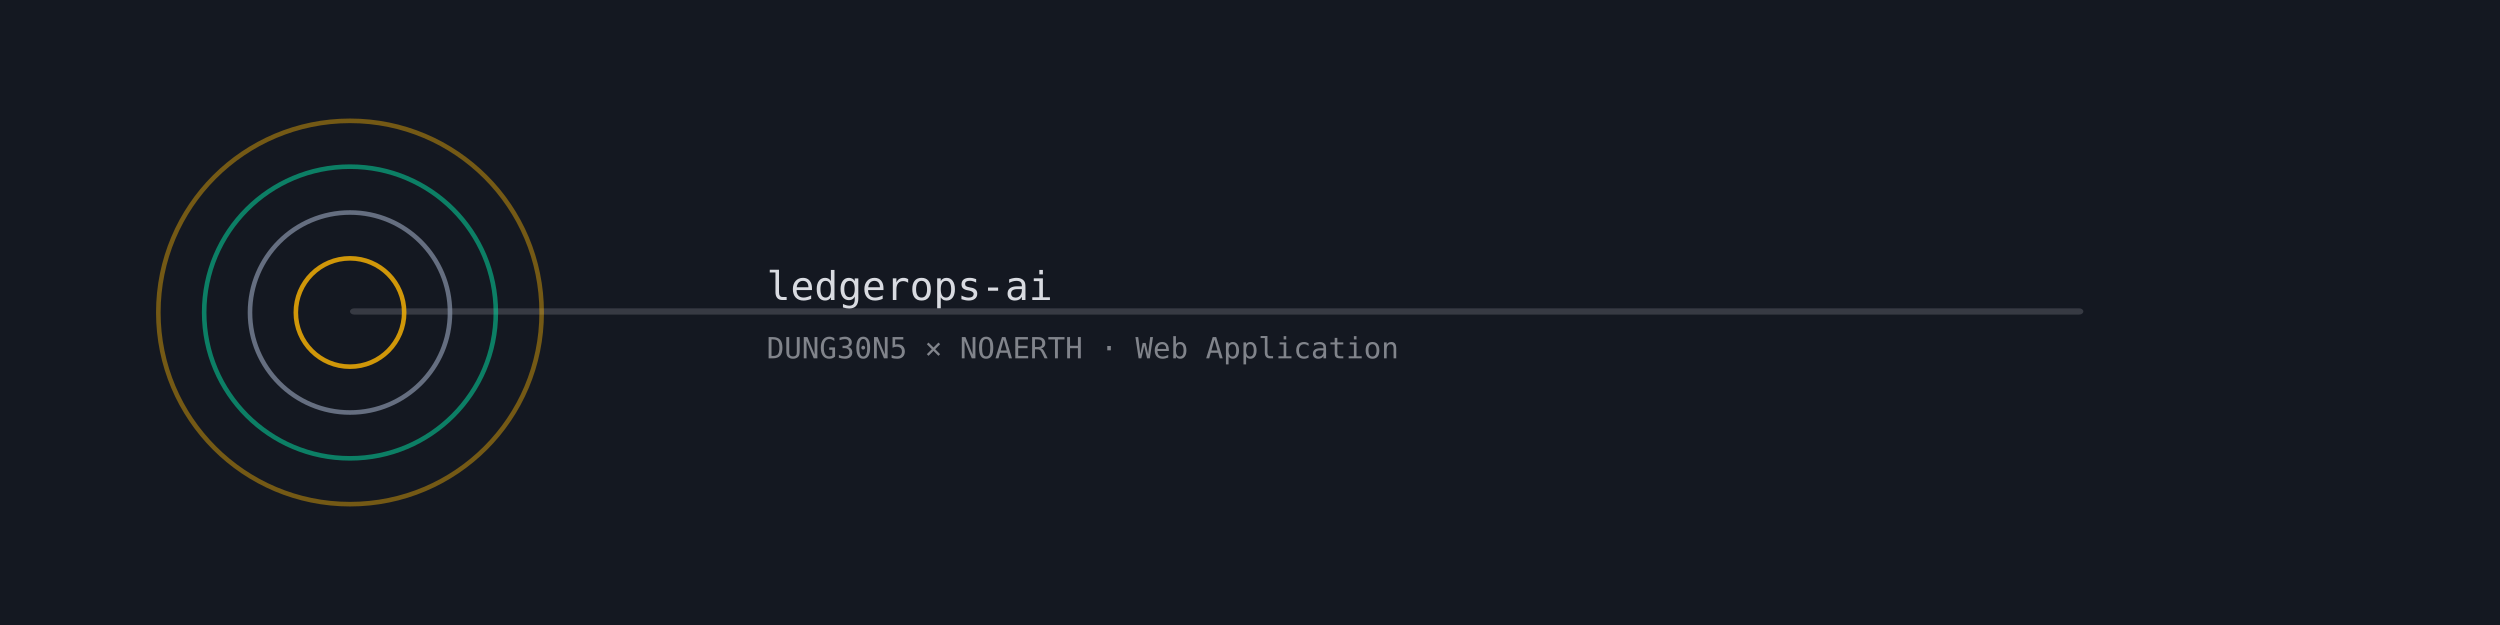
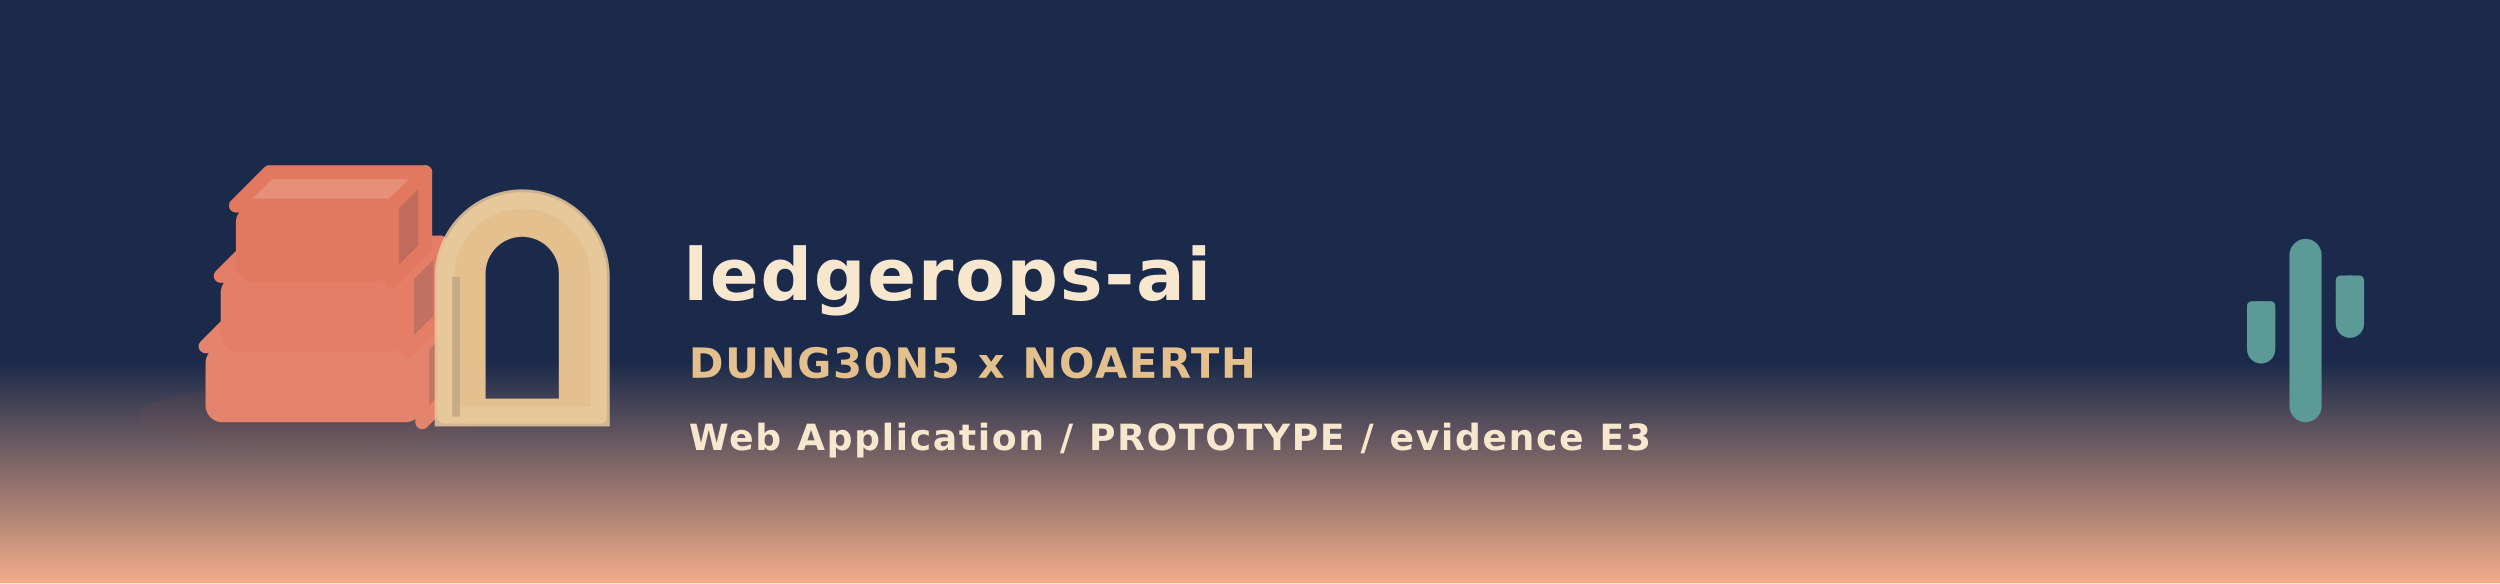
- <svg xmlns="http://www.w3.org/2000/svg" viewBox="0 0 1200 300" width="1200" height="300" role="img" aria-label="ledgerops-ai identity object">
-   <rect width="1200" height="300" fill="#141821" />
-   <defs>
-     <linearGradient id="gft" x1="0" y1="0" x2="1" y2="1">
-       <stop offset="0%" stop-color="#ffb703" />
-       <stop offset="100%" stop-color="#8d99ae" />
-     </linearGradient>
-   </defs>
-   <rect x="168.00" y="148.00" width="832.00" height="3.00" rx="2.00" fill="rgba(238,241,246,0.160)" opacity="1.00" />
-   <circle cx="168.00" cy="150.00" r="26.00" fill="none" stroke="rgba(255,183,3,0.800)" stroke-width="2.20" opacity="1.00" />
-   <circle cx="168.00" cy="150.00" r="48.00" fill="none" stroke="rgba(141,153,174,0.670)" stroke-width="2.20" opacity="1.00" />
-   <circle cx="168.00" cy="150.00" r="70.00" fill="none" stroke="rgba(6,214,160,0.540)" stroke-width="2.20" opacity="1.00" />
-   <circle cx="168.00" cy="150.00" r="92.00" fill="none" stroke="rgba(255,183,3,0.410)" stroke-width="2.20" opacity="1.00" />
-   <text x="368" y="144" font-family="ui-monospace,Menlo,monospace" font-size="19" fill="rgba(238,241,246,0.900)">ledgerops-ai</text>
-   <text x="368" y="172" font-family="ui-monospace,Menlo,monospace" font-size="14" fill="rgba(238,241,246,0.500)">DUNG30N5 × NOAERTH · Web Application</text>
+ <svg xmlns="http://www.w3.org/2000/svg" width="900" height="210" viewBox="0 0 900 210" role="img" aria-label="ledgerops-ai - identity object">
+   <linearGradient id="skyf" x1="0" y1="0" x2="0" y2="1">
+     <stop offset="0" stop-color="#1b2a4a" />
+     <stop offset="0.62" stop-color="#1b2a4a" />
+     <stop offset="1" stop-color="#f3ad8a" />
+   </linearGradient>
+   <rect width="900" height="210" fill="url(#skyf)" />
+   <rect x="0" y="352" width="900" height="-142" fill="#e3c08d" />
+   <rect x="0" y="352" width="900" height="3" fill="#e6c596" />
+   <ellipse cx="112" cy="150" rx="62" ry="12" fill="rgba(138,90,68,0.11)" />
+   <path d="M74,124.67 L152,124.67 L164,112.67 L86,112.67 Z" fill="#e99a82" stroke="#e5846c" stroke-width="5" stroke-linejoin="round" />
+   <path d="M152,124.67 L164,112.67 L164,140 L152,152 Z" fill="#c37566" stroke="#e5846c" stroke-width="5" stroke-linejoin="round" />
+   <rect x="74" y="124.67" width="78" height="27.33" rx="6" fill="#e5846c" />
+   <path d="M79.46,99.33 L146.54,99.33 L158.54,87.33 L91.46,87.33 Z" fill="#e8957d" stroke="#e47e66" stroke-width="5" stroke-linejoin="round" />
+   <path d="M146.54,99.33 L158.54,87.33 L158.54,114.67 L146.54,126.67 Z" fill="#c27061" stroke="#e47e66" stroke-width="5" stroke-linejoin="round" />
+   <rect x="79.46" y="99.33" width="67.08" height="27.33" rx="6" fill="#e47e66" />
+   <path d="M84.92,74 L141.08,74 L153.08,62 L96.92,62 Z" fill="#e79079" stroke="#e37861" stroke-width="5" stroke-linejoin="round" />
+   <path d="M141.08,74 L153.08,62 L153.08,89.33 L141.08,101.33 Z" fill="#c16b5d" stroke="#e37861" stroke-width="5" stroke-linejoin="round" />
+   <rect x="84.92" y="74" width="56.16" height="27.33" rx="6" fill="#e37861" />
+   <path d="M160,150 L160,99.68 A28,28 0 0 1 216,99.68 L216,150 Z M172.32,146 L172.32,98.43 A15.68,15.68 0 0 1 203.68,98.43 L203.68,146 Z" fill="#e3c08d" fill-rule="evenodd" stroke="#e3c08d" stroke-width="5" stroke-linejoin="round" />
+   <path d="M160,150 L160,99.68 A28,28 0 0 1 216,99.68 L216,150 Z" fill="none" stroke="#e8c99d" stroke-width="7" stroke-linecap="round" opacity="0.85" />
+   <rect x="162.8" y="99.68" width="2.8" height="50.32" fill="#c7ab84" />
+   <text x="246" y="108" font-family="Verdana,DejaVu Sans,sans-serif" font-size="26" font-weight="700" letter-spacing="0.6" fill="#f6e7ce" text-anchor="start">ledgerops-ai</text>
+   <text x="248" y="136" font-family="Verdana,DejaVu Sans,sans-serif" font-size="15" font-weight="700" letter-spacing="0.6" fill="#e3c08d" text-anchor="start">DUNG30N5 x NOAERTH</text>
+   <text x="248" y="162" font-family="Verdana,DejaVu Sans,sans-serif" font-size="13" font-weight="700" letter-spacing="0.6" fill="#f6e7ce" text-anchor="start">Web Application  /  PROTOTYPE  /  evidence E3</text>
+   <rect x="824.22" y="86" width="11.56" height="66" rx="5.78" fill="#5b9a97" />
+   <rect x="808.92" y="108.44" width="10.2" height="22.44" rx="5.1" fill="#5b9a97" />
+   <rect x="808.92" y="108.44" width="10.2" height="6.6" rx="1.7" fill="#5b9a97" />
+   <rect x="840.88" y="99.2" width="10.2" height="22.44" rx="5.1" fill="#5b9a97" />
+   <rect x="840.88" y="99.2" width="10.2" height="6.6" rx="1.7" fill="#5b9a97" />
</svg>
